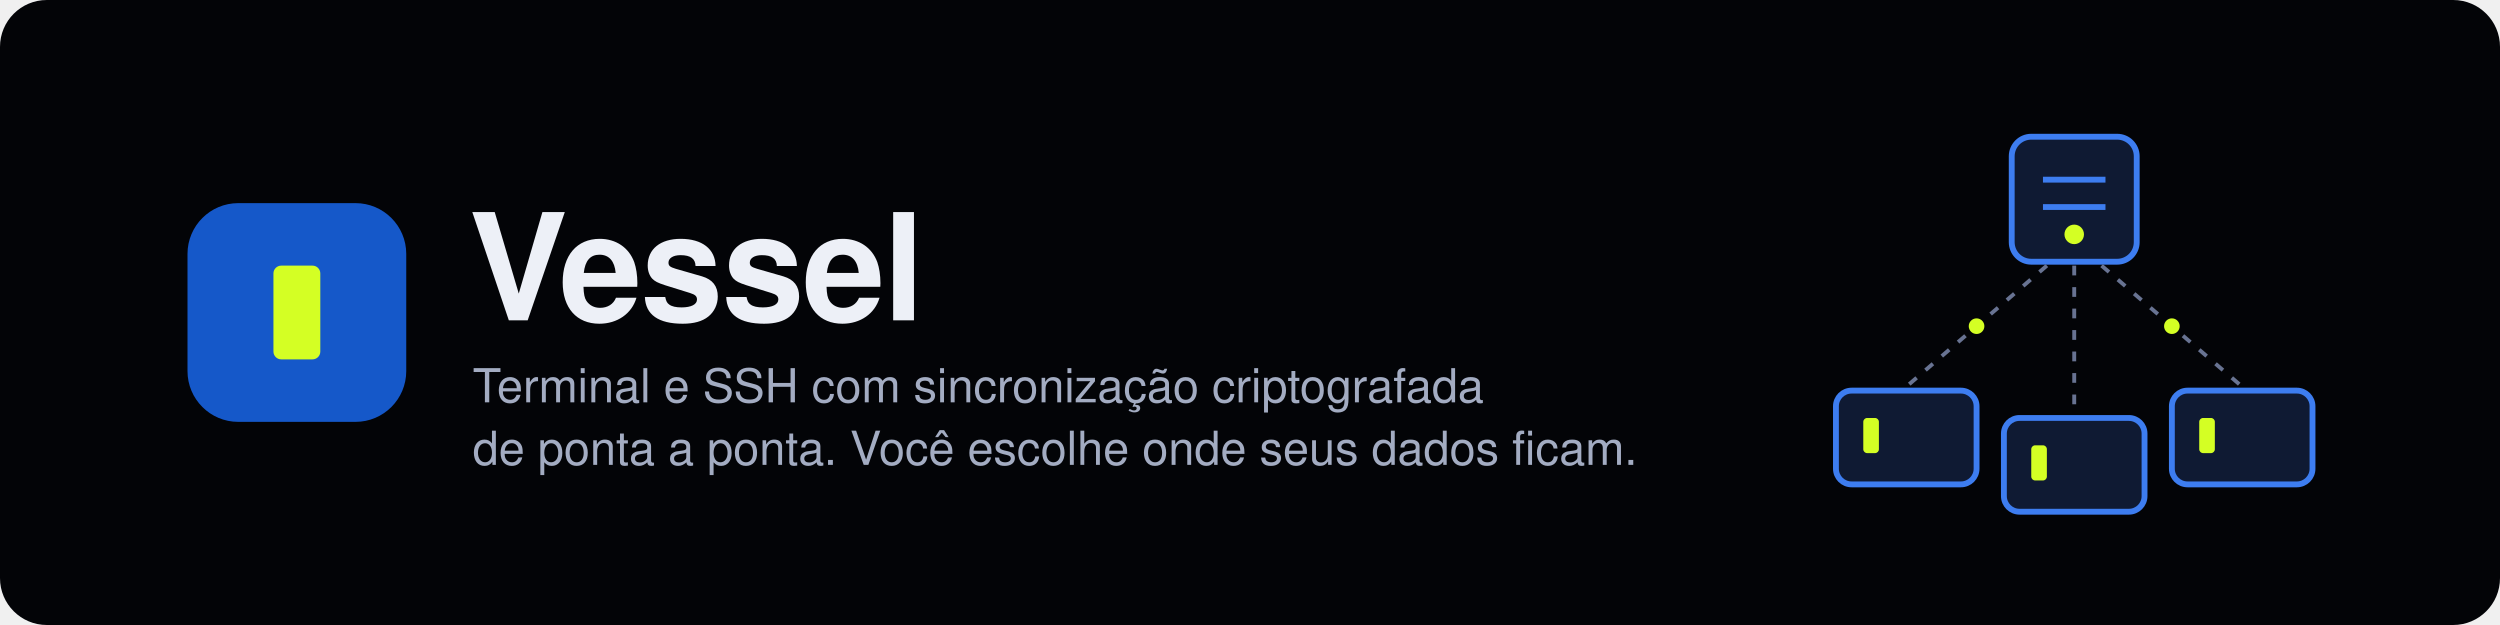
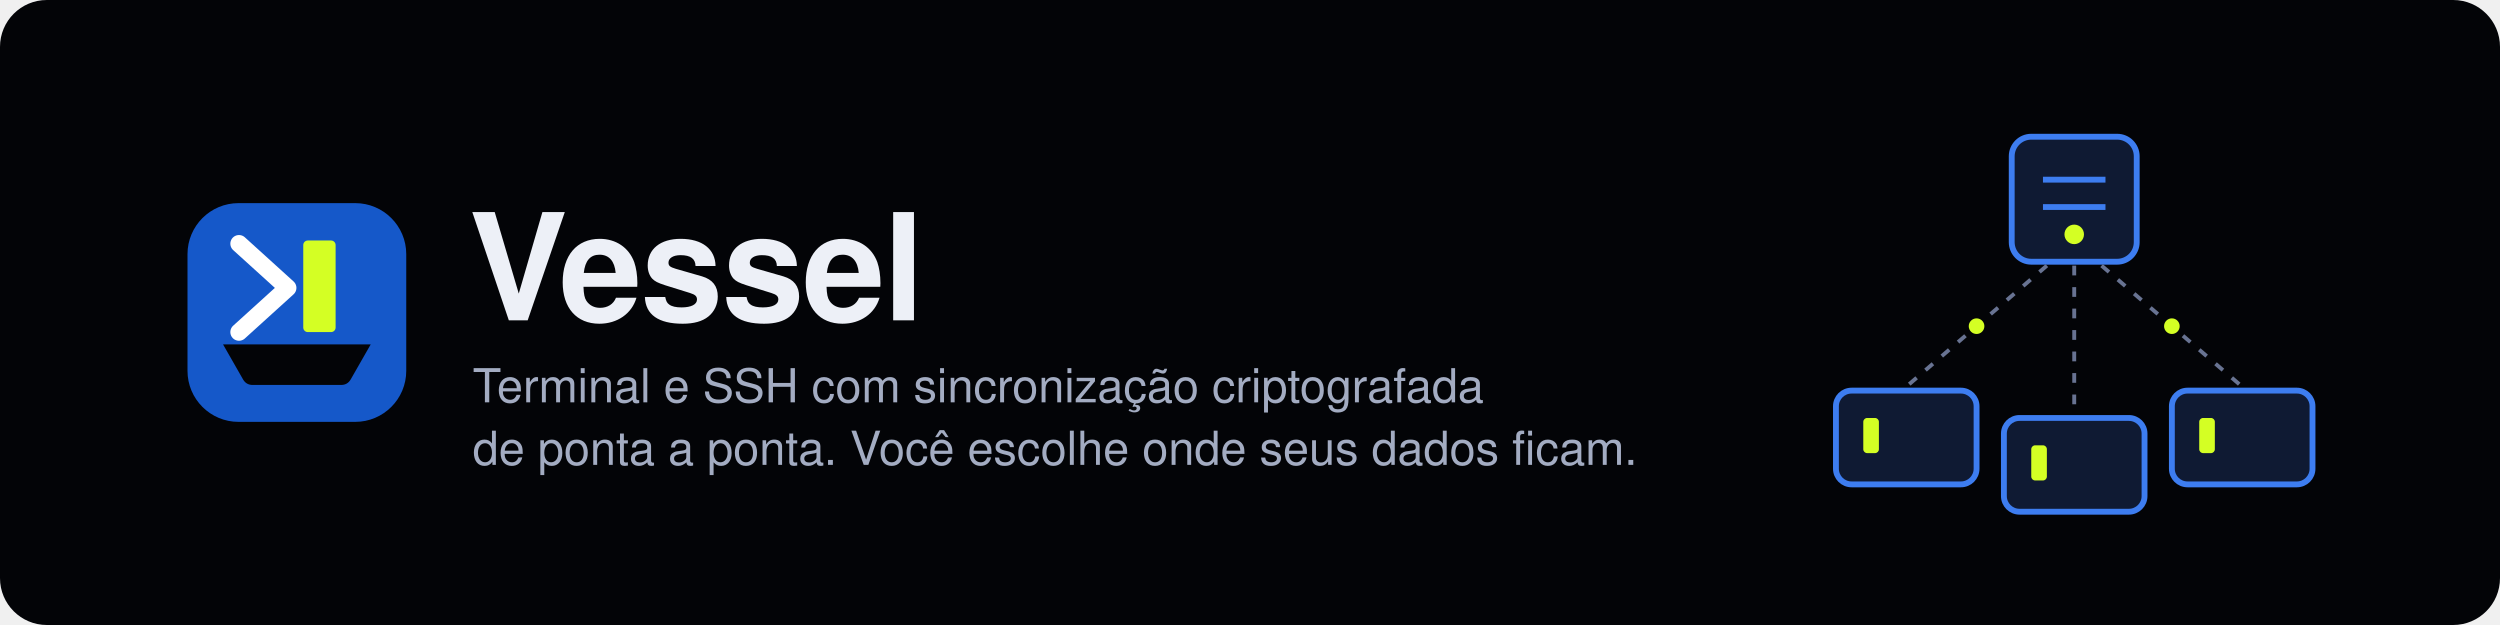
<svg xmlns="http://www.w3.org/2000/svg" width="1280" height="320" viewBox="0 0 1280 320" role="img" aria-labelledby="t d">
  <rect width="1280" height="320" rx="24" fill="#030407" />
-   <g transform="translate(96 104)">
-     <rect width="112" height="112" rx="26" fill="#1558C9" />
-     <rect x="44" y="32" width="24" height="48" rx="4" fill="#D4FF24" />
-   </g>
+   <svg x="96" y="104" width="112" height="112" viewBox="32 32 960 960">
+     <rect x="32" y="32" width="960" height="960" rx="224" fill="#1558C9" />
+     <path d="M258 210 L472 404 L258 598" fill="none" stroke="#FFFFFF" stroke-width="76" stroke-linecap="round" stroke-linejoin="round" />
+     <rect x="540" y="196" width="142" height="402" rx="20" fill="#D4FF24" />
+     <path d="M188 652 H836 L748 806 Q734 830 706 830 H318 Q290 830 276 806 Z" fill="#030407" />
+   </svg>
  <text x="240" y="164" fill="#EDF0F7" font-family="IBM Plex Sans, Segoe UI, Helvetica, Arial, sans-serif" font-size="76" font-weight="600" letter-spacing="-1">Vessel</text>
  <text x="242" y="206" fill="#A3ACC2" font-family="IBM Plex Sans, Segoe UI, Helvetica, Arial, sans-serif" font-size="24">Terminal e SSH com sincronização criptografada</text>
  <text x="242" y="238" fill="#A3ACC2" font-family="IBM Plex Sans, Segoe UI, Helvetica, Arial, sans-serif" font-size="24">de ponta a ponta. Você escolhe onde seus dados ficam.</text>
  <g fill="none" stroke="#3D7DF0" stroke-width="3" stroke-linejoin="round">
    <rect x="1030" y="70" width="64" height="64" rx="10" fill="#0F1A33" />
    <path d="M1046 92H1078M1046 106H1078" />
    <rect x="940" y="200" width="72" height="48" rx="8" fill="#0F1A33" />
    <rect x="1026" y="214" width="72" height="48" rx="8" fill="#0F1A33" />
    <rect x="1112" y="200" width="72" height="48" rx="8" fill="#0F1A33" />
  </g>
  <g stroke="#687392" stroke-width="2" stroke-dasharray="5 6" fill="none">
    <path d="M1048 136L976 198M1062 136V212M1076 136L1148 198" />
  </g>
  <g fill="#D4FF24">
    <circle cx="1062" cy="120" r="5" />
    <rect x="954" y="214" width="8" height="18" rx="2" />
    <rect x="1040" y="228" width="8" height="18" rx="2" />
    <rect x="1126" y="214" width="8" height="18" rx="2" />
    <circle cx="1012" cy="167" r="4" />
    <circle cx="1112" cy="167" r="4" />
  </g>
</svg>
